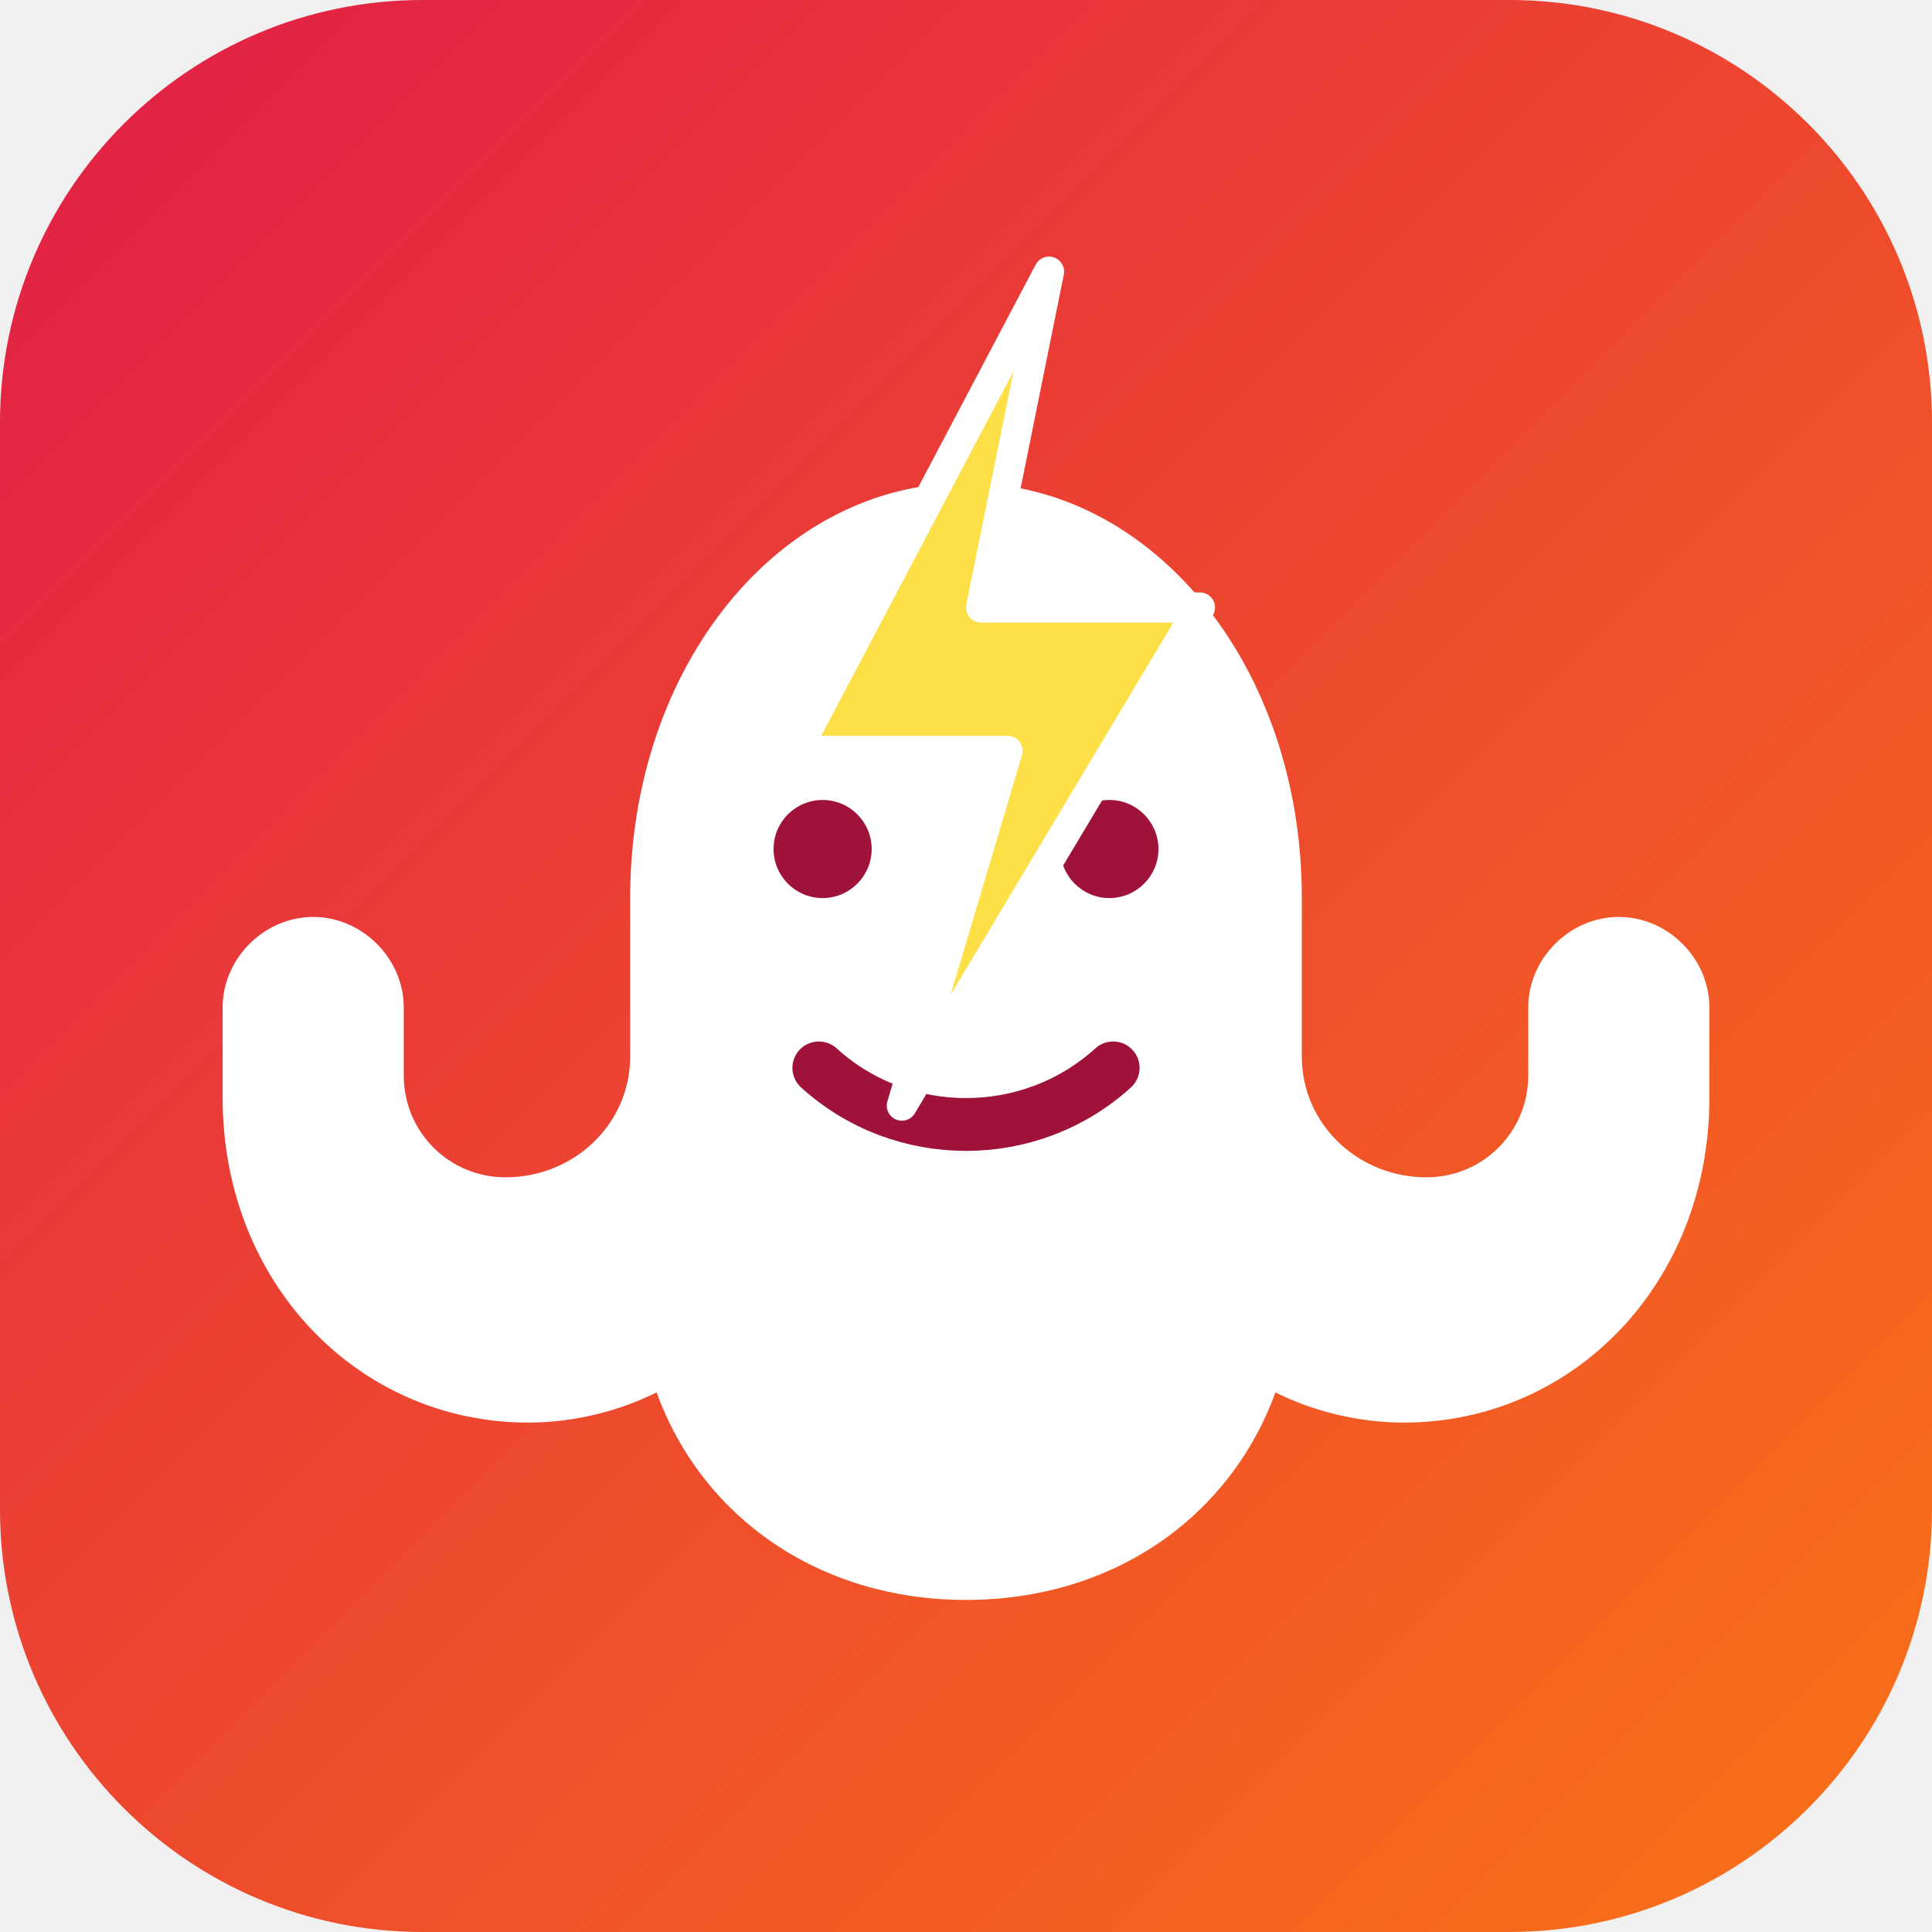
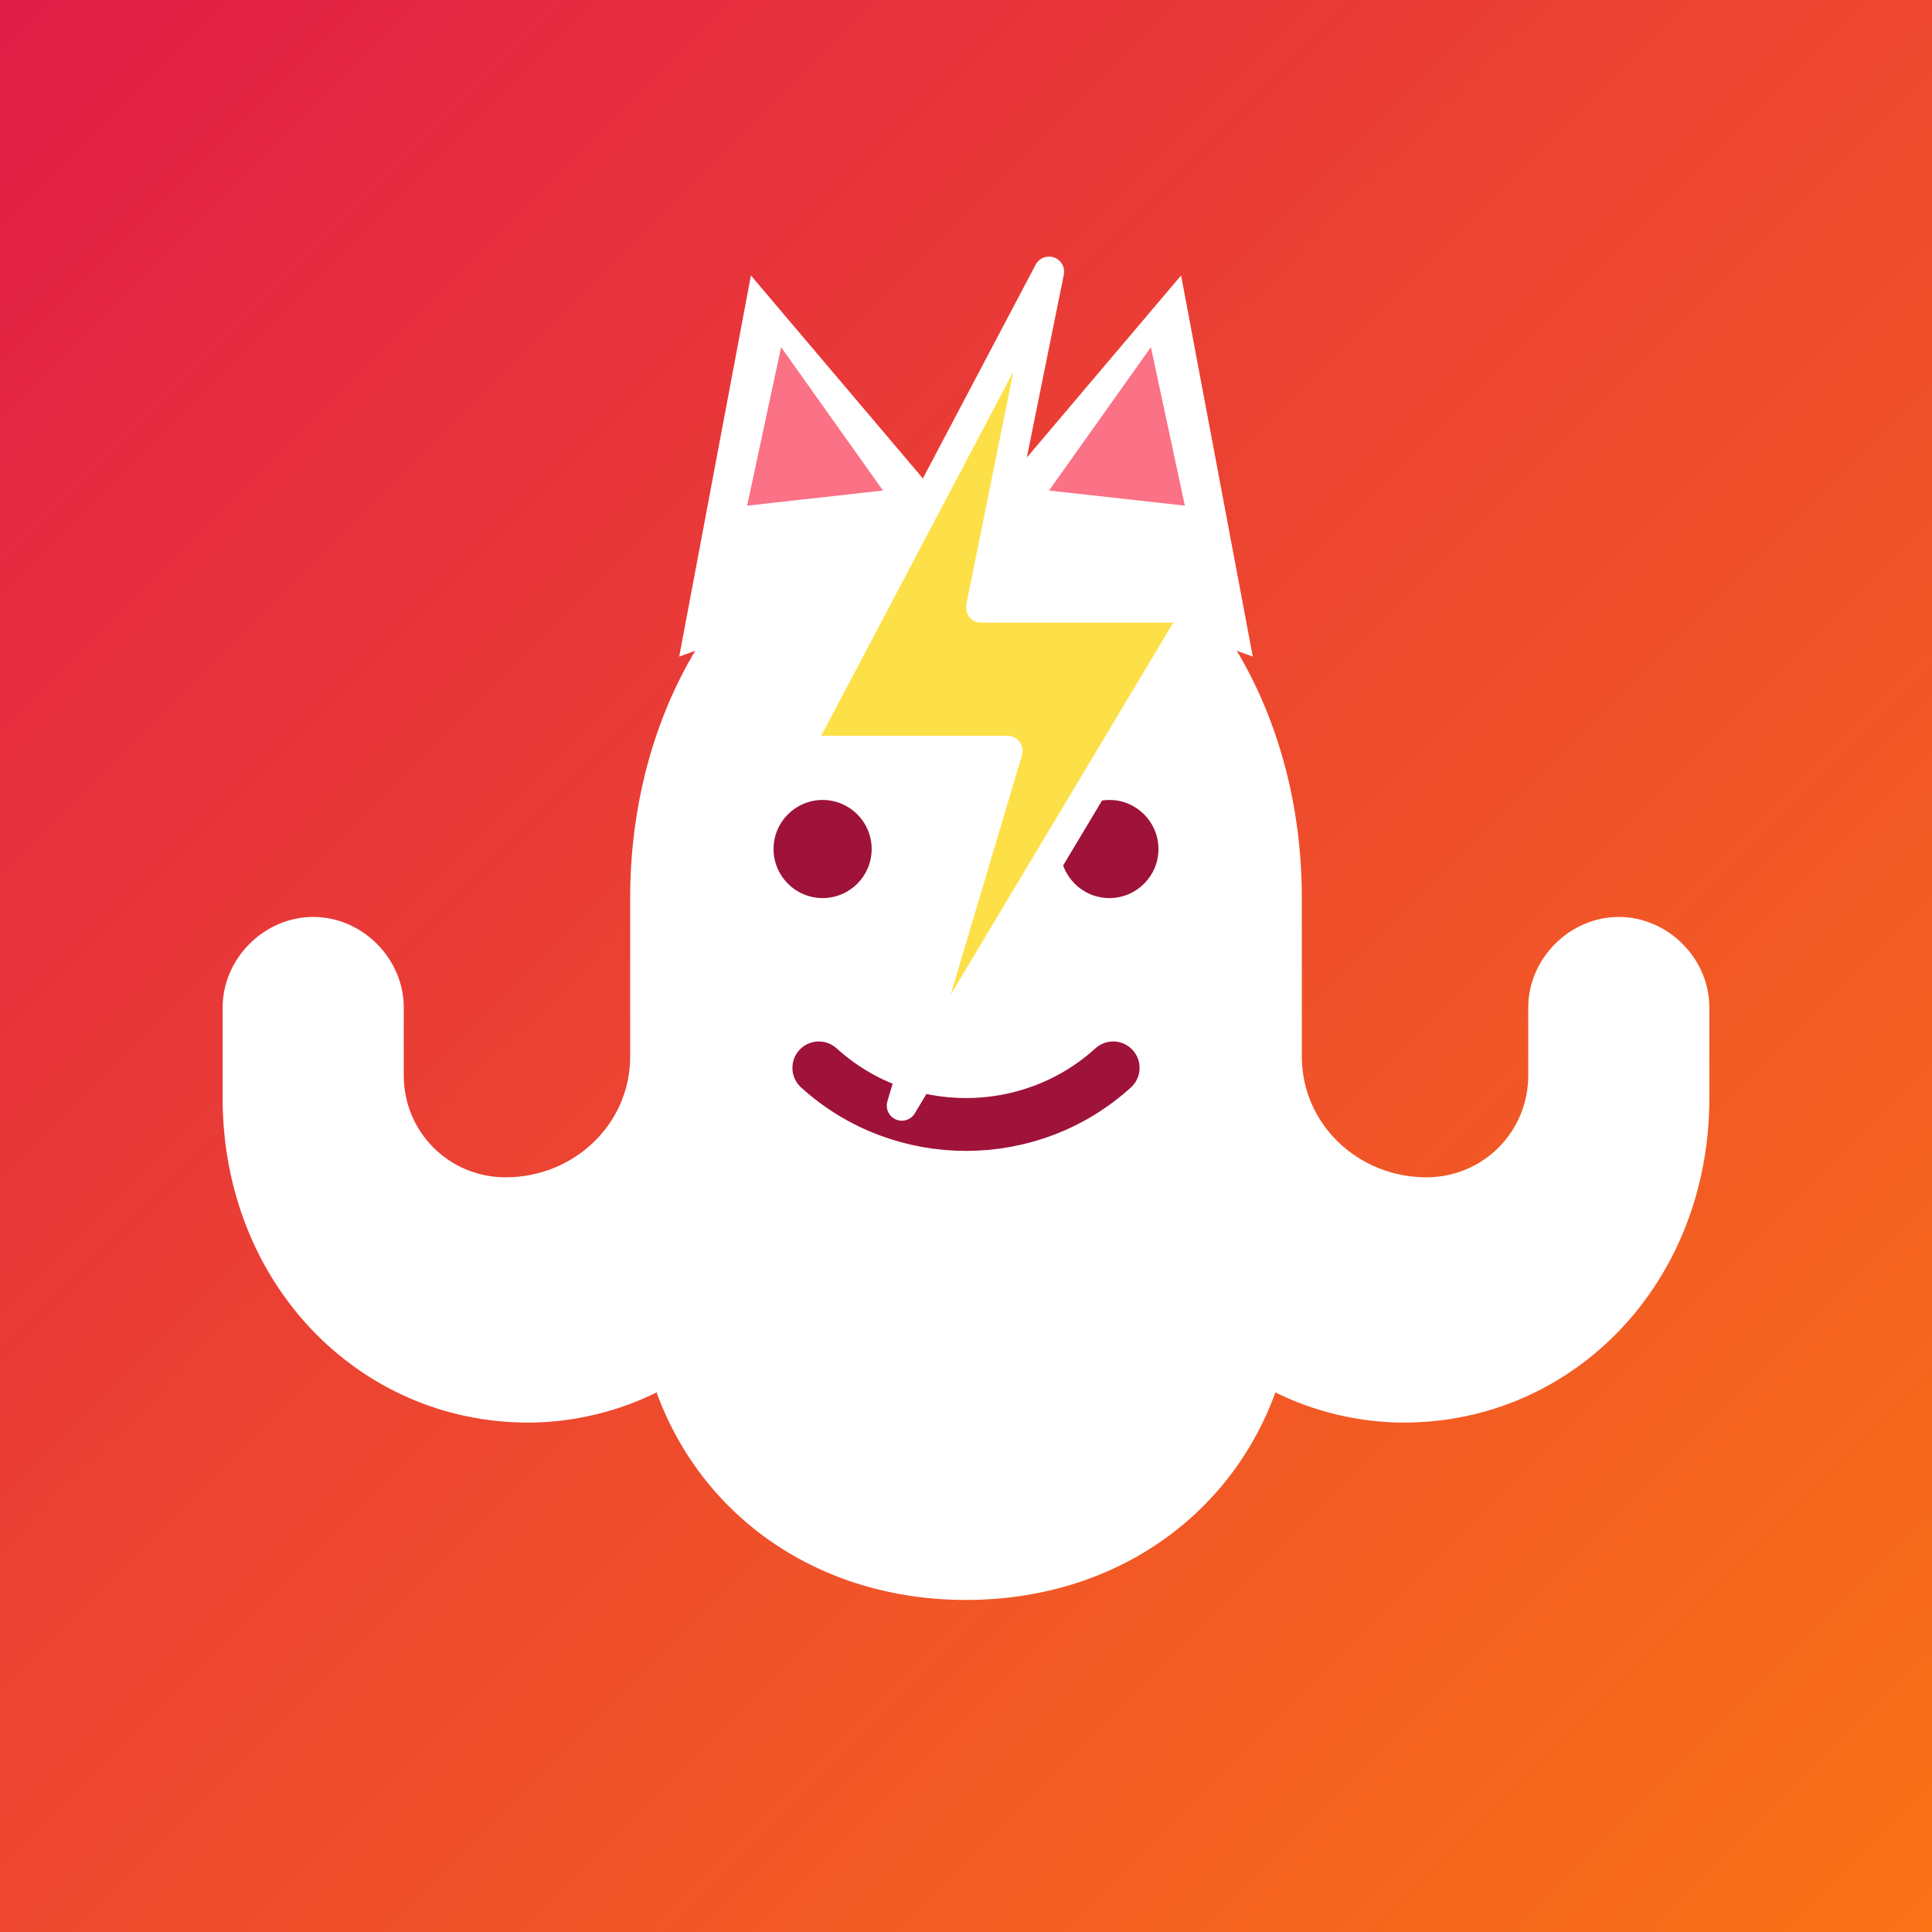
- <svg xmlns="http://www.w3.org/2000/svg" viewBox="0 0 512 512" role="img" aria-label="Octopus FoxESS">
+ <svg xmlns="http://www.w3.org/2000/svg" viewBox="0 0 512 512" role="img" aria-label="Octopus and FoxESS smart charging">
  <defs>
    <linearGradient id="bg" x1="0" y1="0" x2="1" y2="1">
      <stop offset="0" stop-color="#e11d48" />
      <stop offset="1" stop-color="#f97316" />
    </linearGradient>
  </defs>
-   <rect width="512" height="512" rx="112" fill="url(#bg)" />
+   <rect width="512" height="512" fill="url(#bg)" />
+   <path d="M180 174 199 73l61 72zM332 174 313 73l-61 72z" fill="#fff" />
+   <path d="m198 134 9-42 27 38zM314 134l-9-42-27 38z" fill="#fb7185" />
  <path d="M167 238c0-62 40-110 89-110s89 48 89 110v42c0 18 15 32 33 32 15 0 27-12 27-27v-18c0-13 11-24 24-24s24 11 24 24v24c0 49-36 86-81 86-12 0-24-3-34-8-12 33-43 55-82 55s-70-22-82-55c-10 5-22 8-34 8-45 0-81-37-81-86v-24c0-13 11-24 24-24s24 11 24 24v18c0 15 12 27 27 27 18 0 33-14 33-32z" fill="#fff" />
  <circle cx="218" cy="225" r="13" fill="#9f1239" />
  <circle cx="294" cy="225" r="13" fill="#9f1239" />
  <path d="M217 283c22 20 56 20 78 0" fill="none" stroke="#9f1239" stroke-linecap="round" stroke-width="14" />
  <path d="M278 72 211 199h56l-28 94 79-132h-58z" fill="#fde047" stroke="#fff" stroke-linejoin="round" stroke-width="8" />
</svg>
